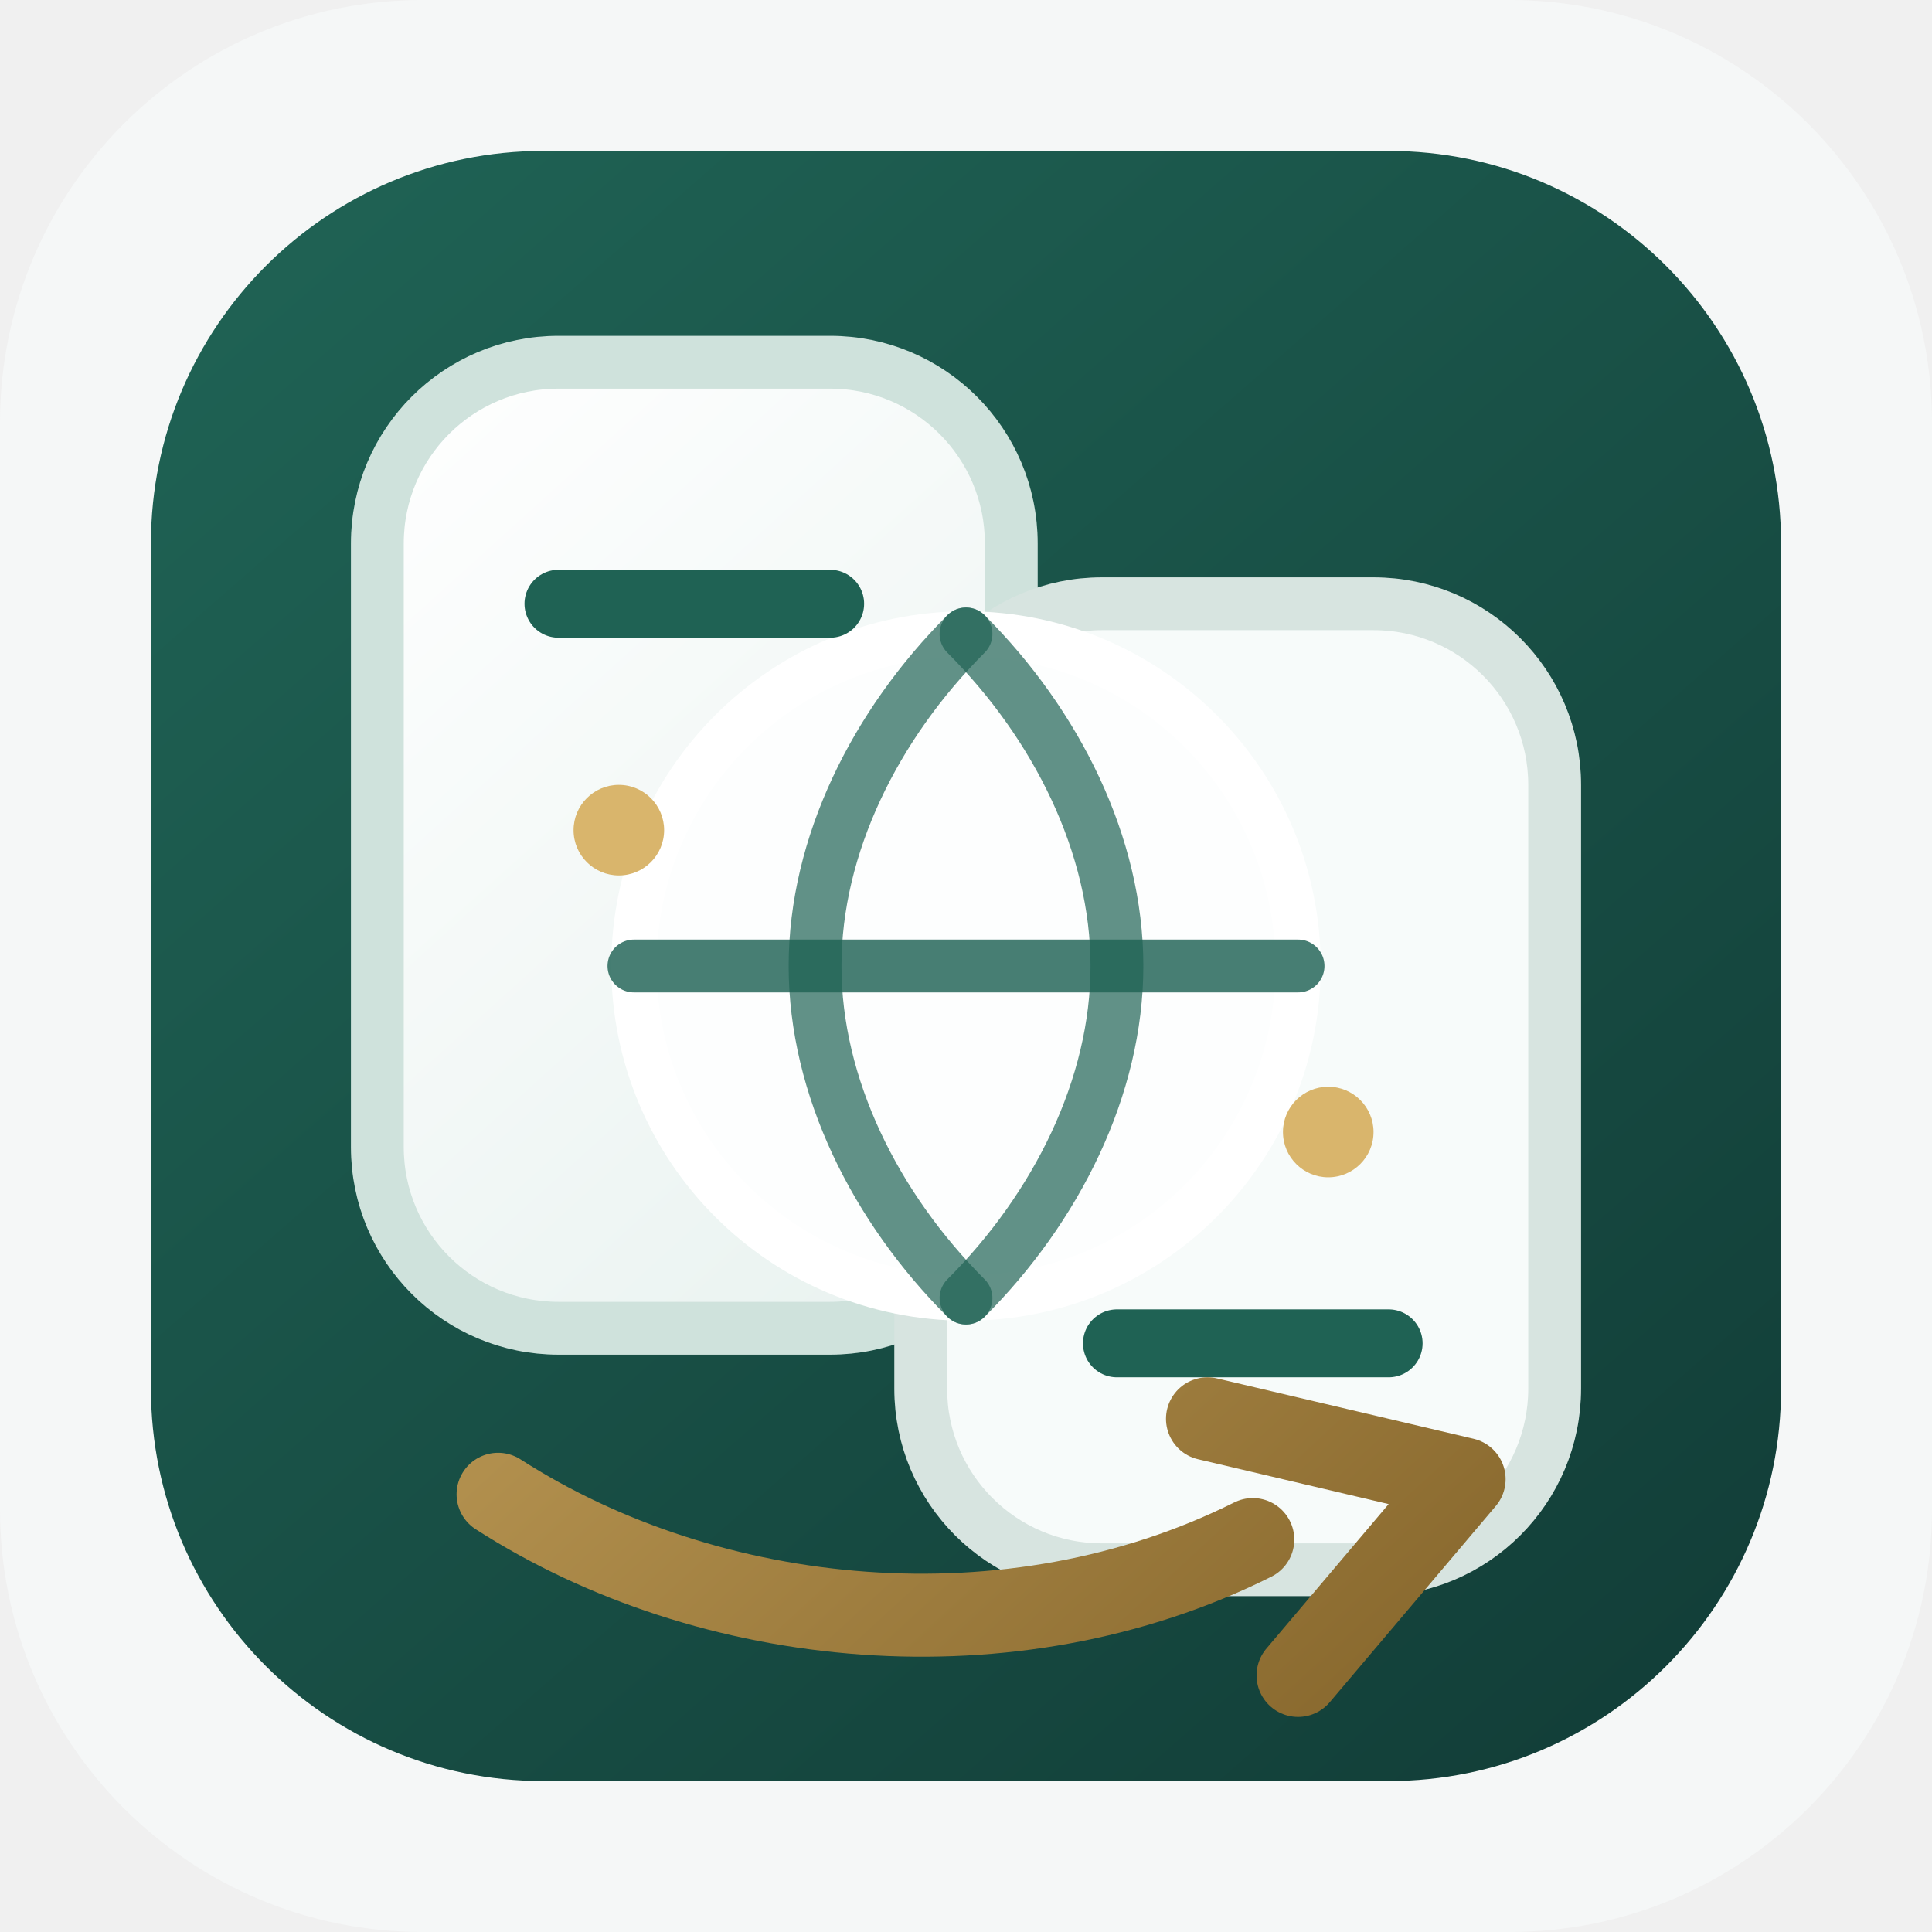
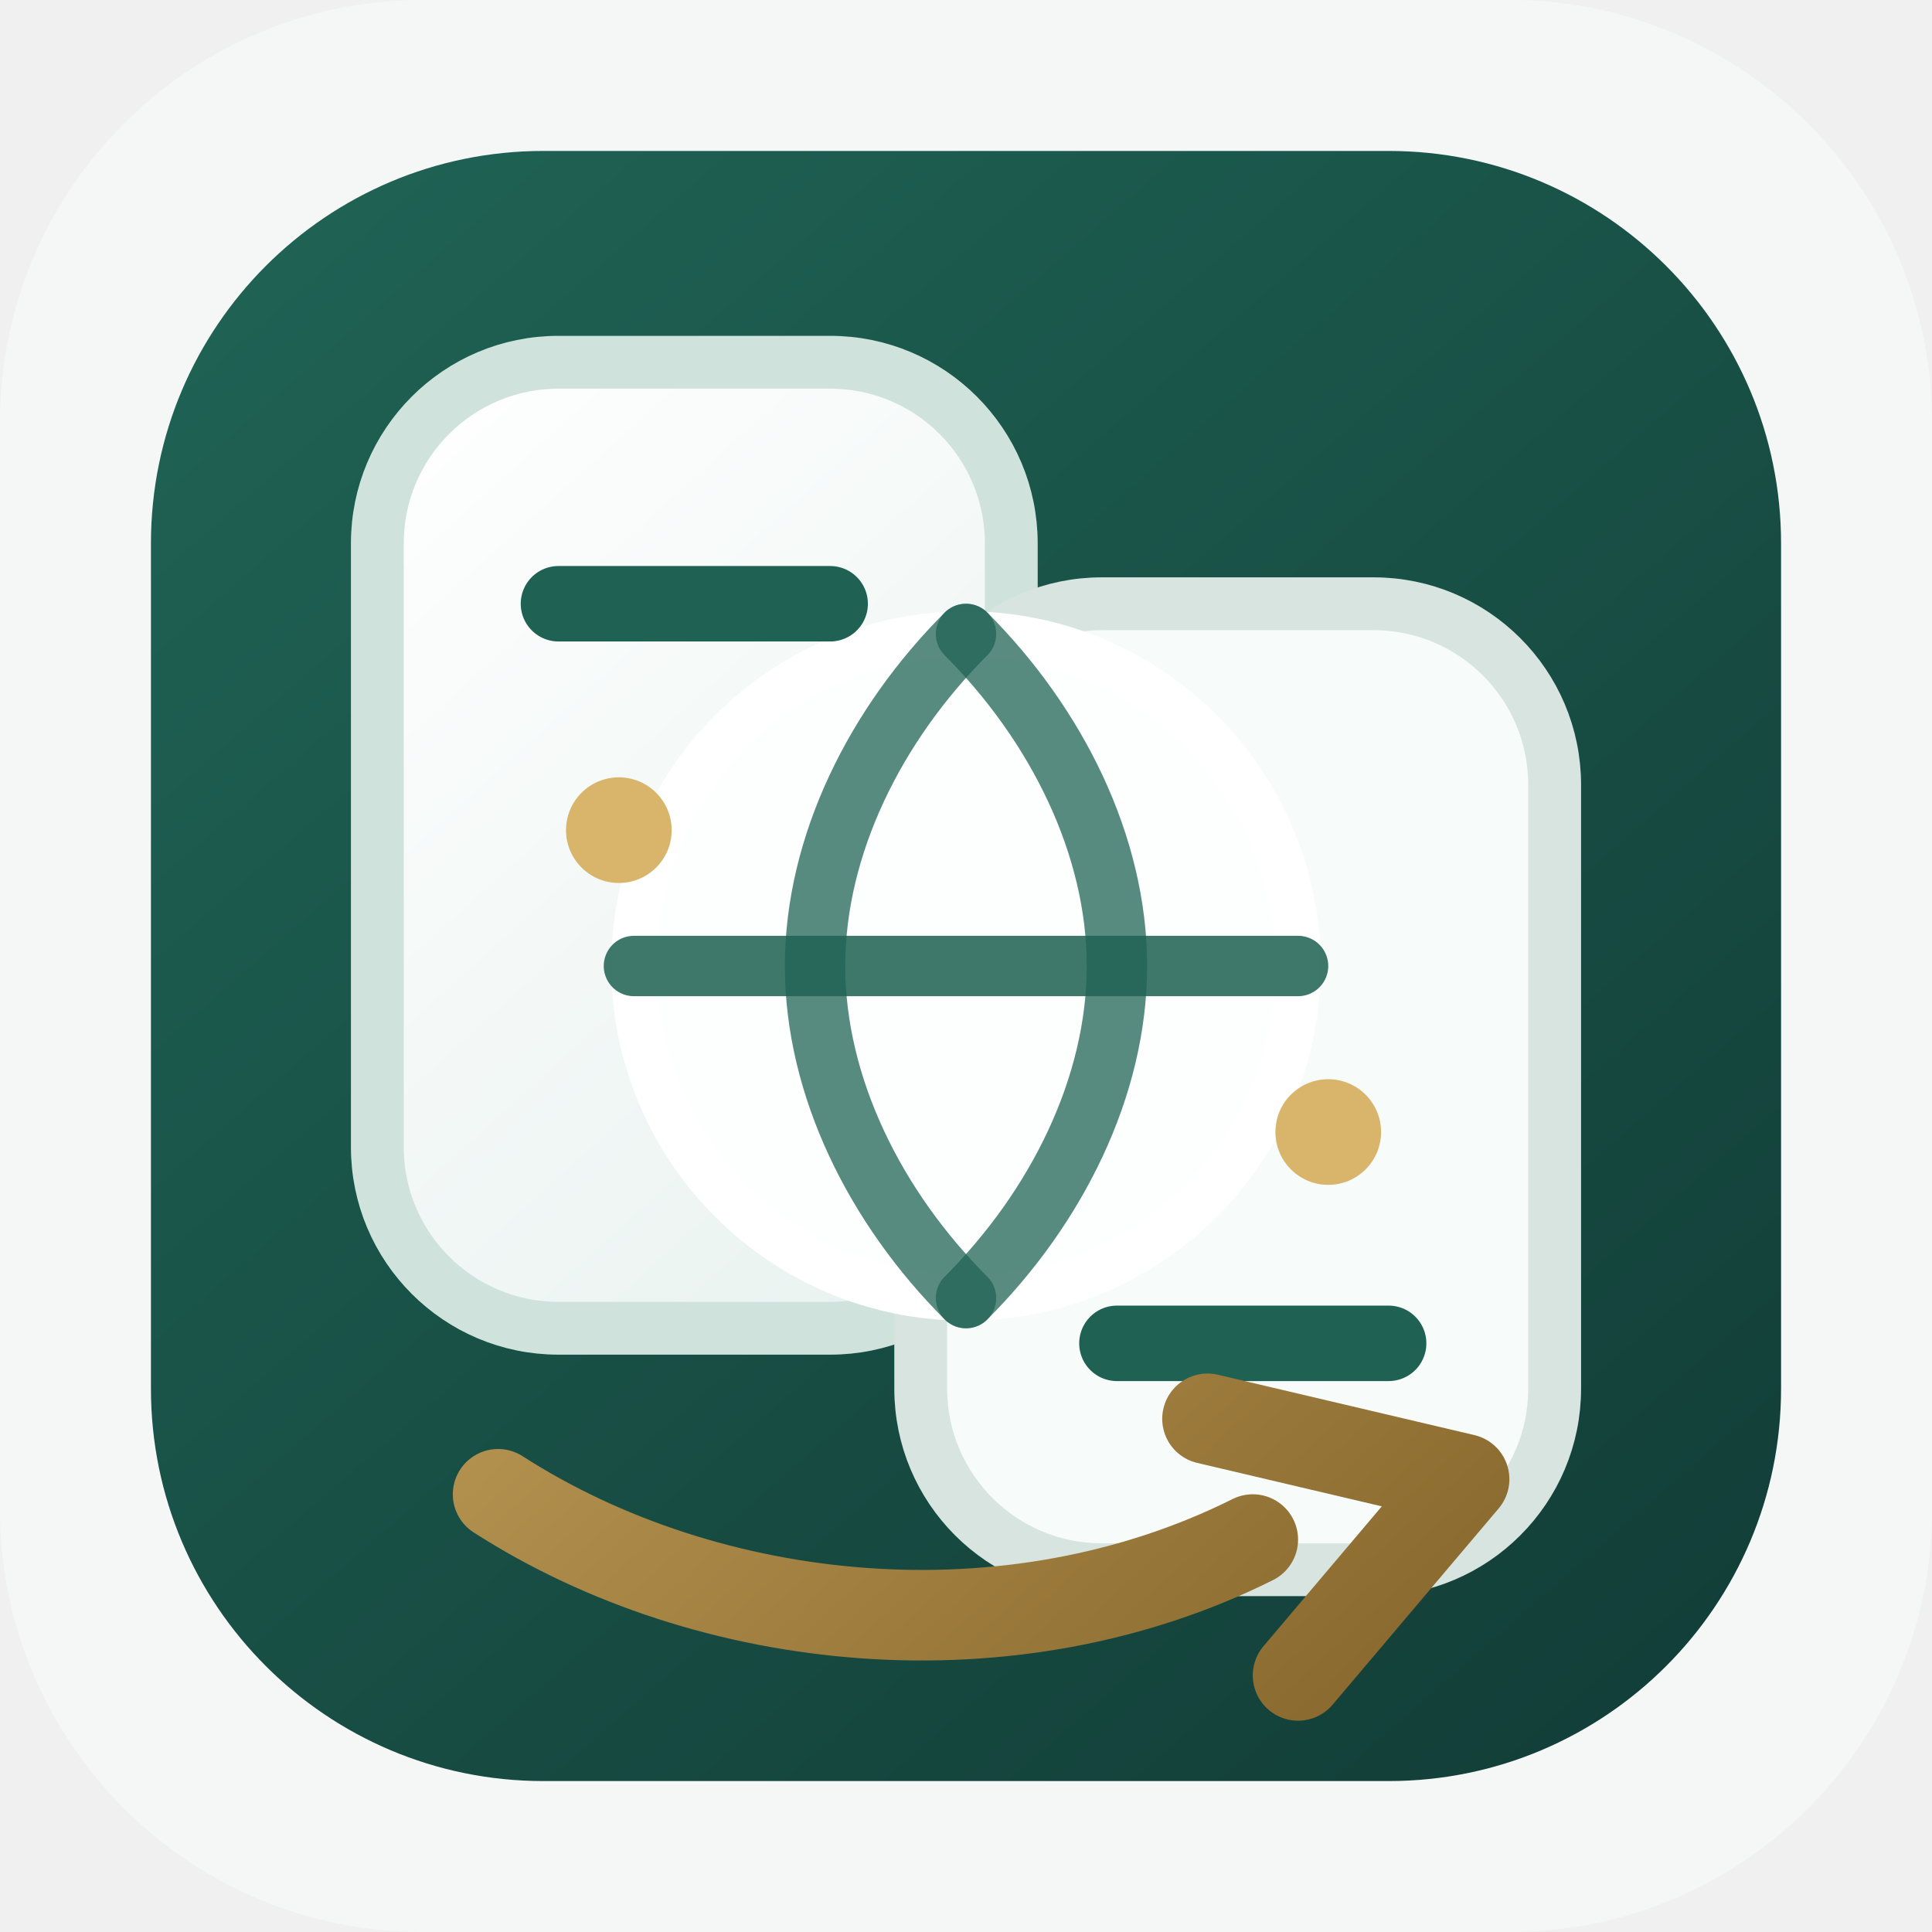
<svg xmlns="http://www.w3.org/2000/svg" width="256" height="256" viewBox="0 0 256 256" fill="none" role="img" aria-labelledby="title desc">
  <defs>
    <linearGradient id="bg" x1="38" y1="26" x2="218" y2="232" gradientUnits="userSpaceOnUse">
      <stop stop-color="#1F6254" />
      <stop offset="1" stop-color="#123E38" />
    </linearGradient>
    <linearGradient id="card" x1="52" y1="46" x2="204" y2="214" gradientUnits="userSpaceOnUse">
      <stop stop-color="#FFFFFF" />
      <stop offset="1" stop-color="#DCEBE7" />
    </linearGradient>
    <linearGradient id="gold" x1="60" y1="58" x2="198" y2="208" gradientUnits="userSpaceOnUse">
      <stop stop-color="#D9B56C" />
      <stop offset="1" stop-color="#8A6A2F" />
    </linearGradient>
  </defs>
  <rect width="256" height="256" rx="56" fill="#F5F7F7" />
  <rect x="20" y="20" width="216" height="216" rx="52" fill="url(#bg)" />
  <rect x="50" y="48" width="84" height="128" rx="24" fill="url(#card)" stroke="#CFE2DC" stroke-width="7" />
  <rect x="122" y="80" width="84" height="128" rx="24" fill="#F7FBFA" stroke="#D7E4E0" stroke-width="7" />
  <circle cx="128" cy="128" r="44" fill="#FDFEFE" stroke="#FFFFFF" stroke-width="6" />
-   <path d="M84 128H172" stroke="#1F6254" stroke-width="7" stroke-linecap="round" opacity="0.82" />
-   <path d="M128 84C116 96 108 112 108 128C108 144 116 160 128 172" stroke="#1F6254" stroke-width="7" stroke-linecap="round" opacity="0.7" />
-   <path d="M128 84C140 96 148 112 148 128C148 144 140 160 128 172" stroke="#1F6254" stroke-width="7" stroke-linecap="round" opacity="0.7" />
-   <path d="M74 80H110" stroke="#1F6254" stroke-width="9" stroke-linecap="round" />
-   <path d="M148 178H184" stroke="#1F6254" stroke-width="9" stroke-linecap="round" />
-   <circle cx="82" cy="110" r="6" fill="#D9B56C" />
-   <circle cx="176" cy="150" r="6" fill="#D9B56C" />
-   <path d="M66 198C94 216 134 220 166 204" stroke="url(#gold)" stroke-width="11" stroke-linecap="round" />
-   <path d="M160 188L194 196L172 222" stroke="url(#gold)" stroke-width="11" stroke-linecap="round" stroke-linejoin="round" />
+   <path d="M84 128H172" stroke="#1F6254" stroke-width="8" stroke-linecap="round" opacity="0.86" />
+   <path d="M128 84C116 96 108 112 108 128C108 144 116 160 128 172" stroke="#1F6254" stroke-width="8" stroke-linecap="round" opacity="0.74" />
+   <path d="M128 84C140 96 148 112 148 128C148 144 140 160 128 172" stroke="#1F6254" stroke-width="8" stroke-linecap="round" opacity="0.74" />
+   <path d="M74 80H110" stroke="#1F6254" stroke-width="10" stroke-linecap="round" />
+   <path d="M148 178H184" stroke="#1F6254" stroke-width="10" stroke-linecap="round" />
+   <circle cx="82" cy="110" r="7" fill="#D9B56C" />
+   <circle cx="176" cy="150" r="7" fill="#D9B56C" />
+   <path d="M66 198C94 216 134 220 166 204" stroke="url(#gold)" stroke-width="12" stroke-linecap="round" />
+   <path d="M160 188L194 196L172 222" stroke="url(#gold)" stroke-width="12" stroke-linecap="round" stroke-linejoin="round" />
</svg>
